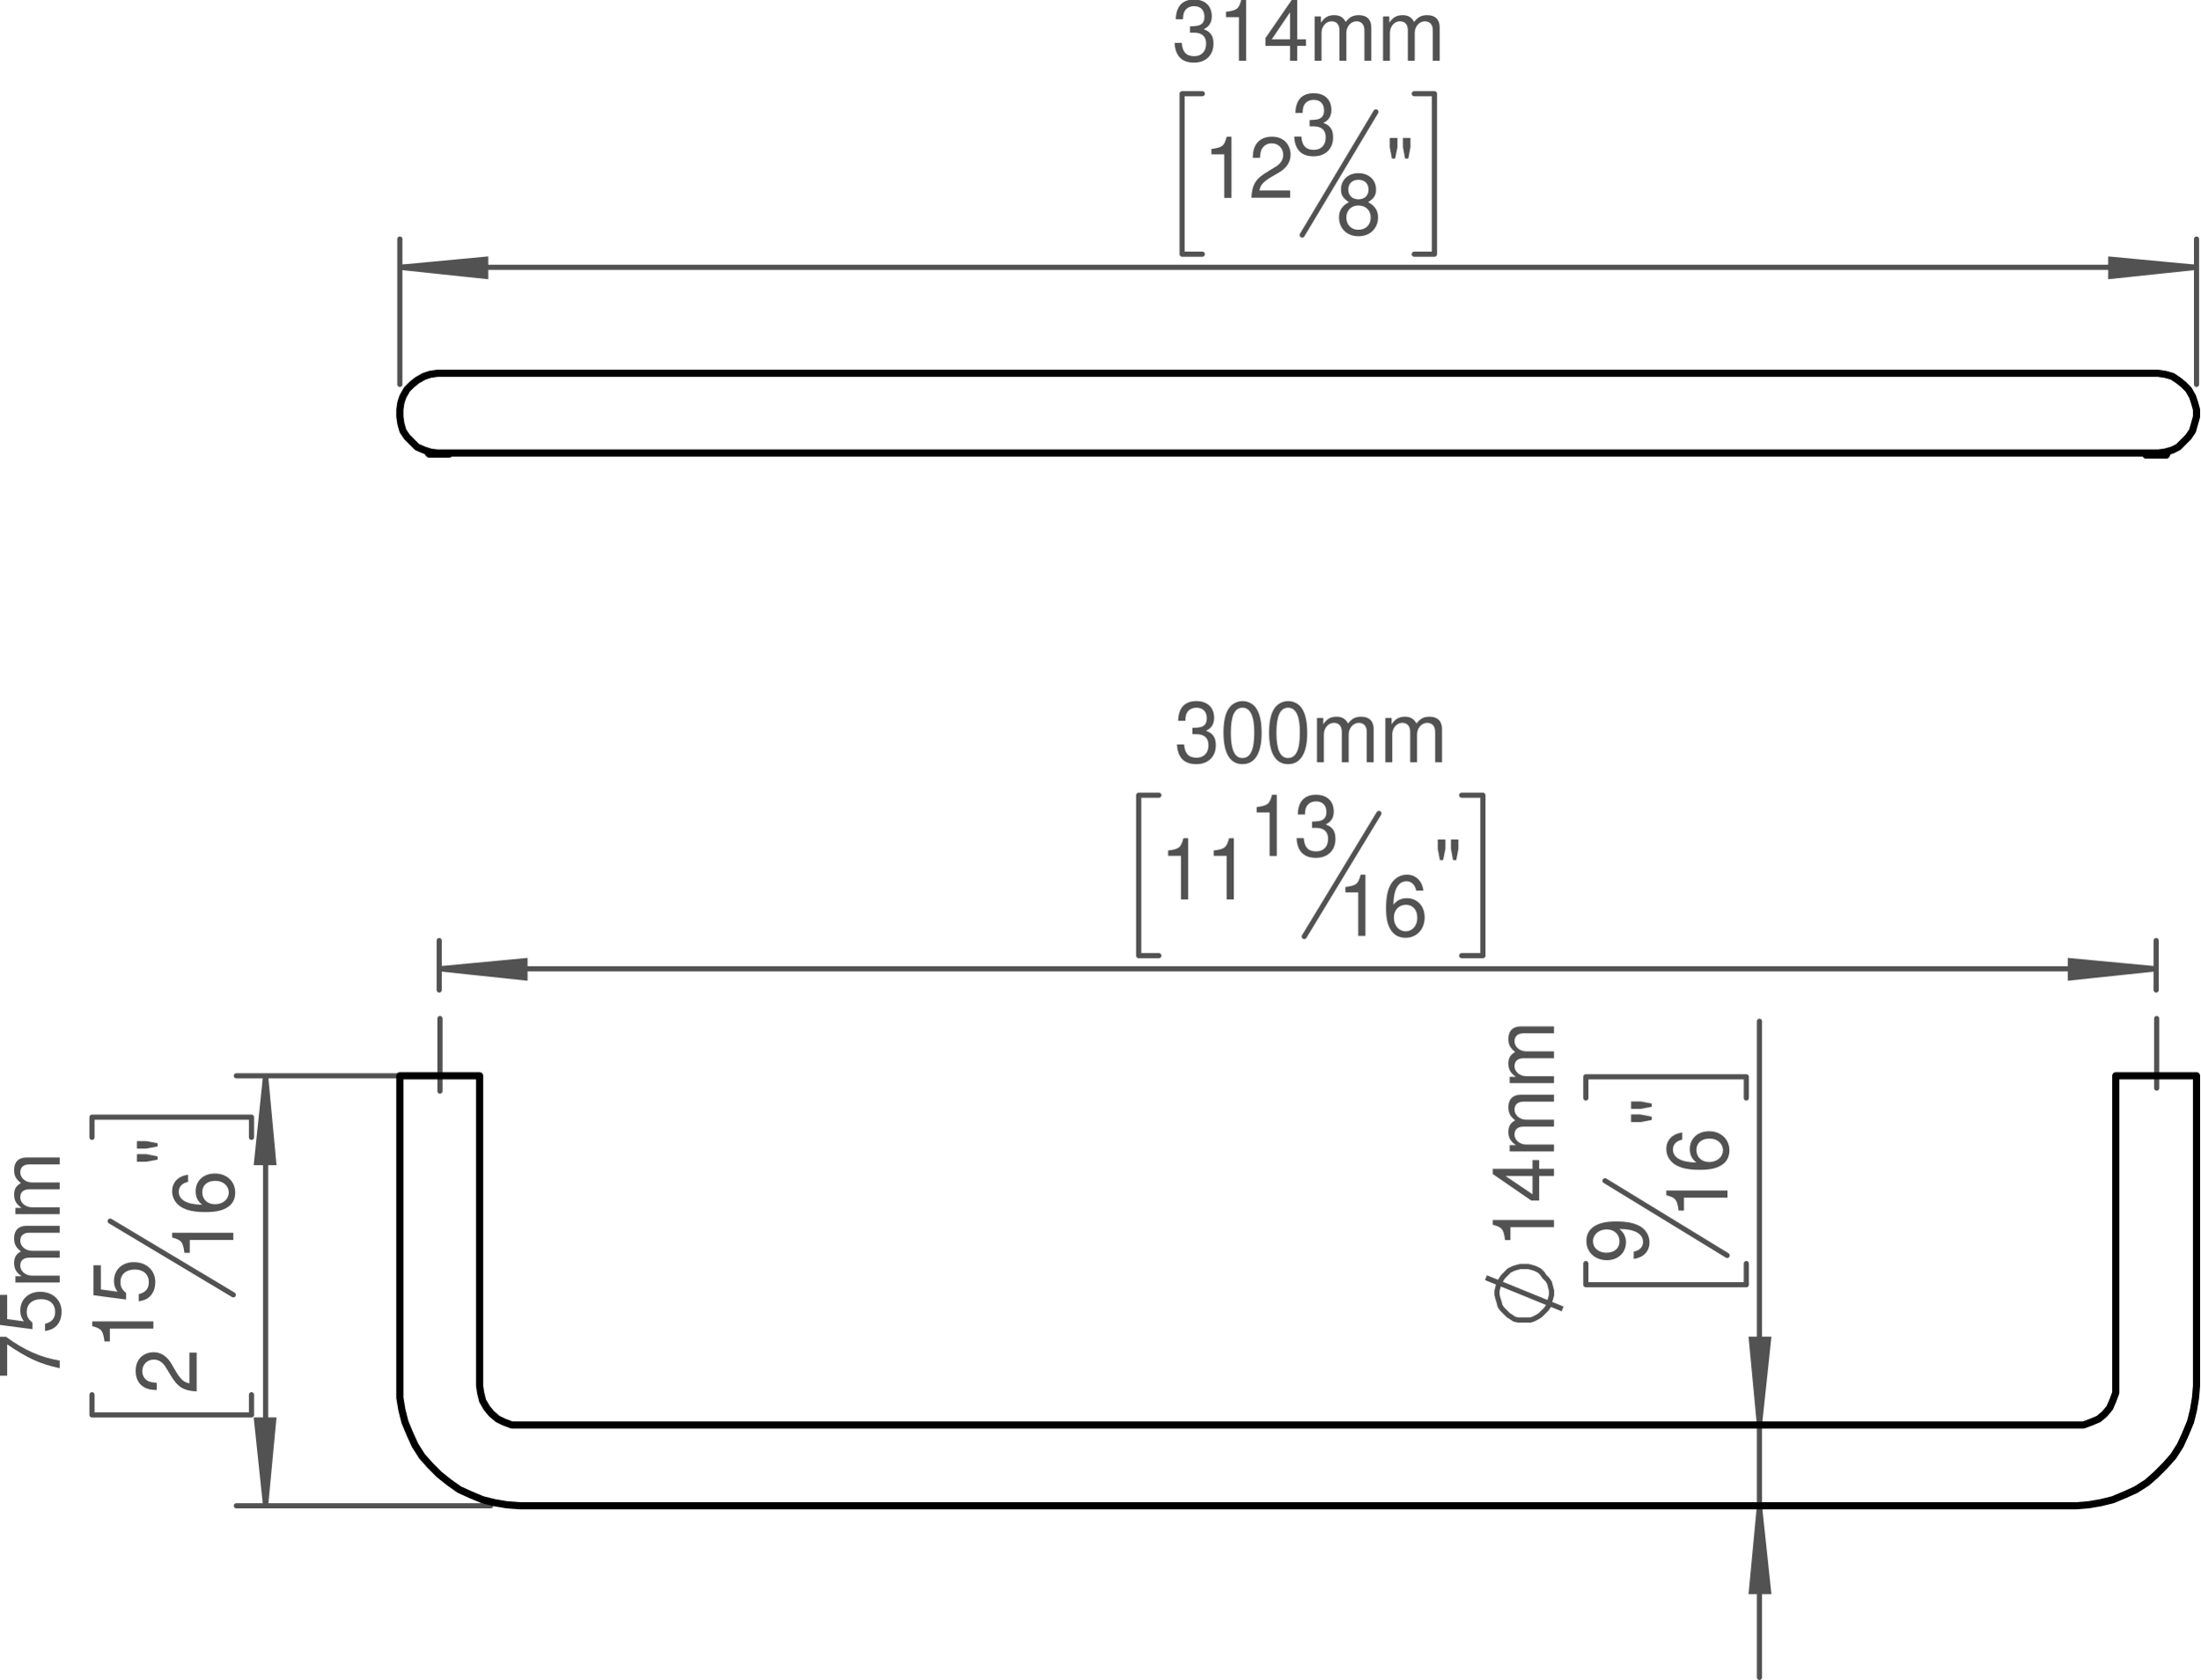
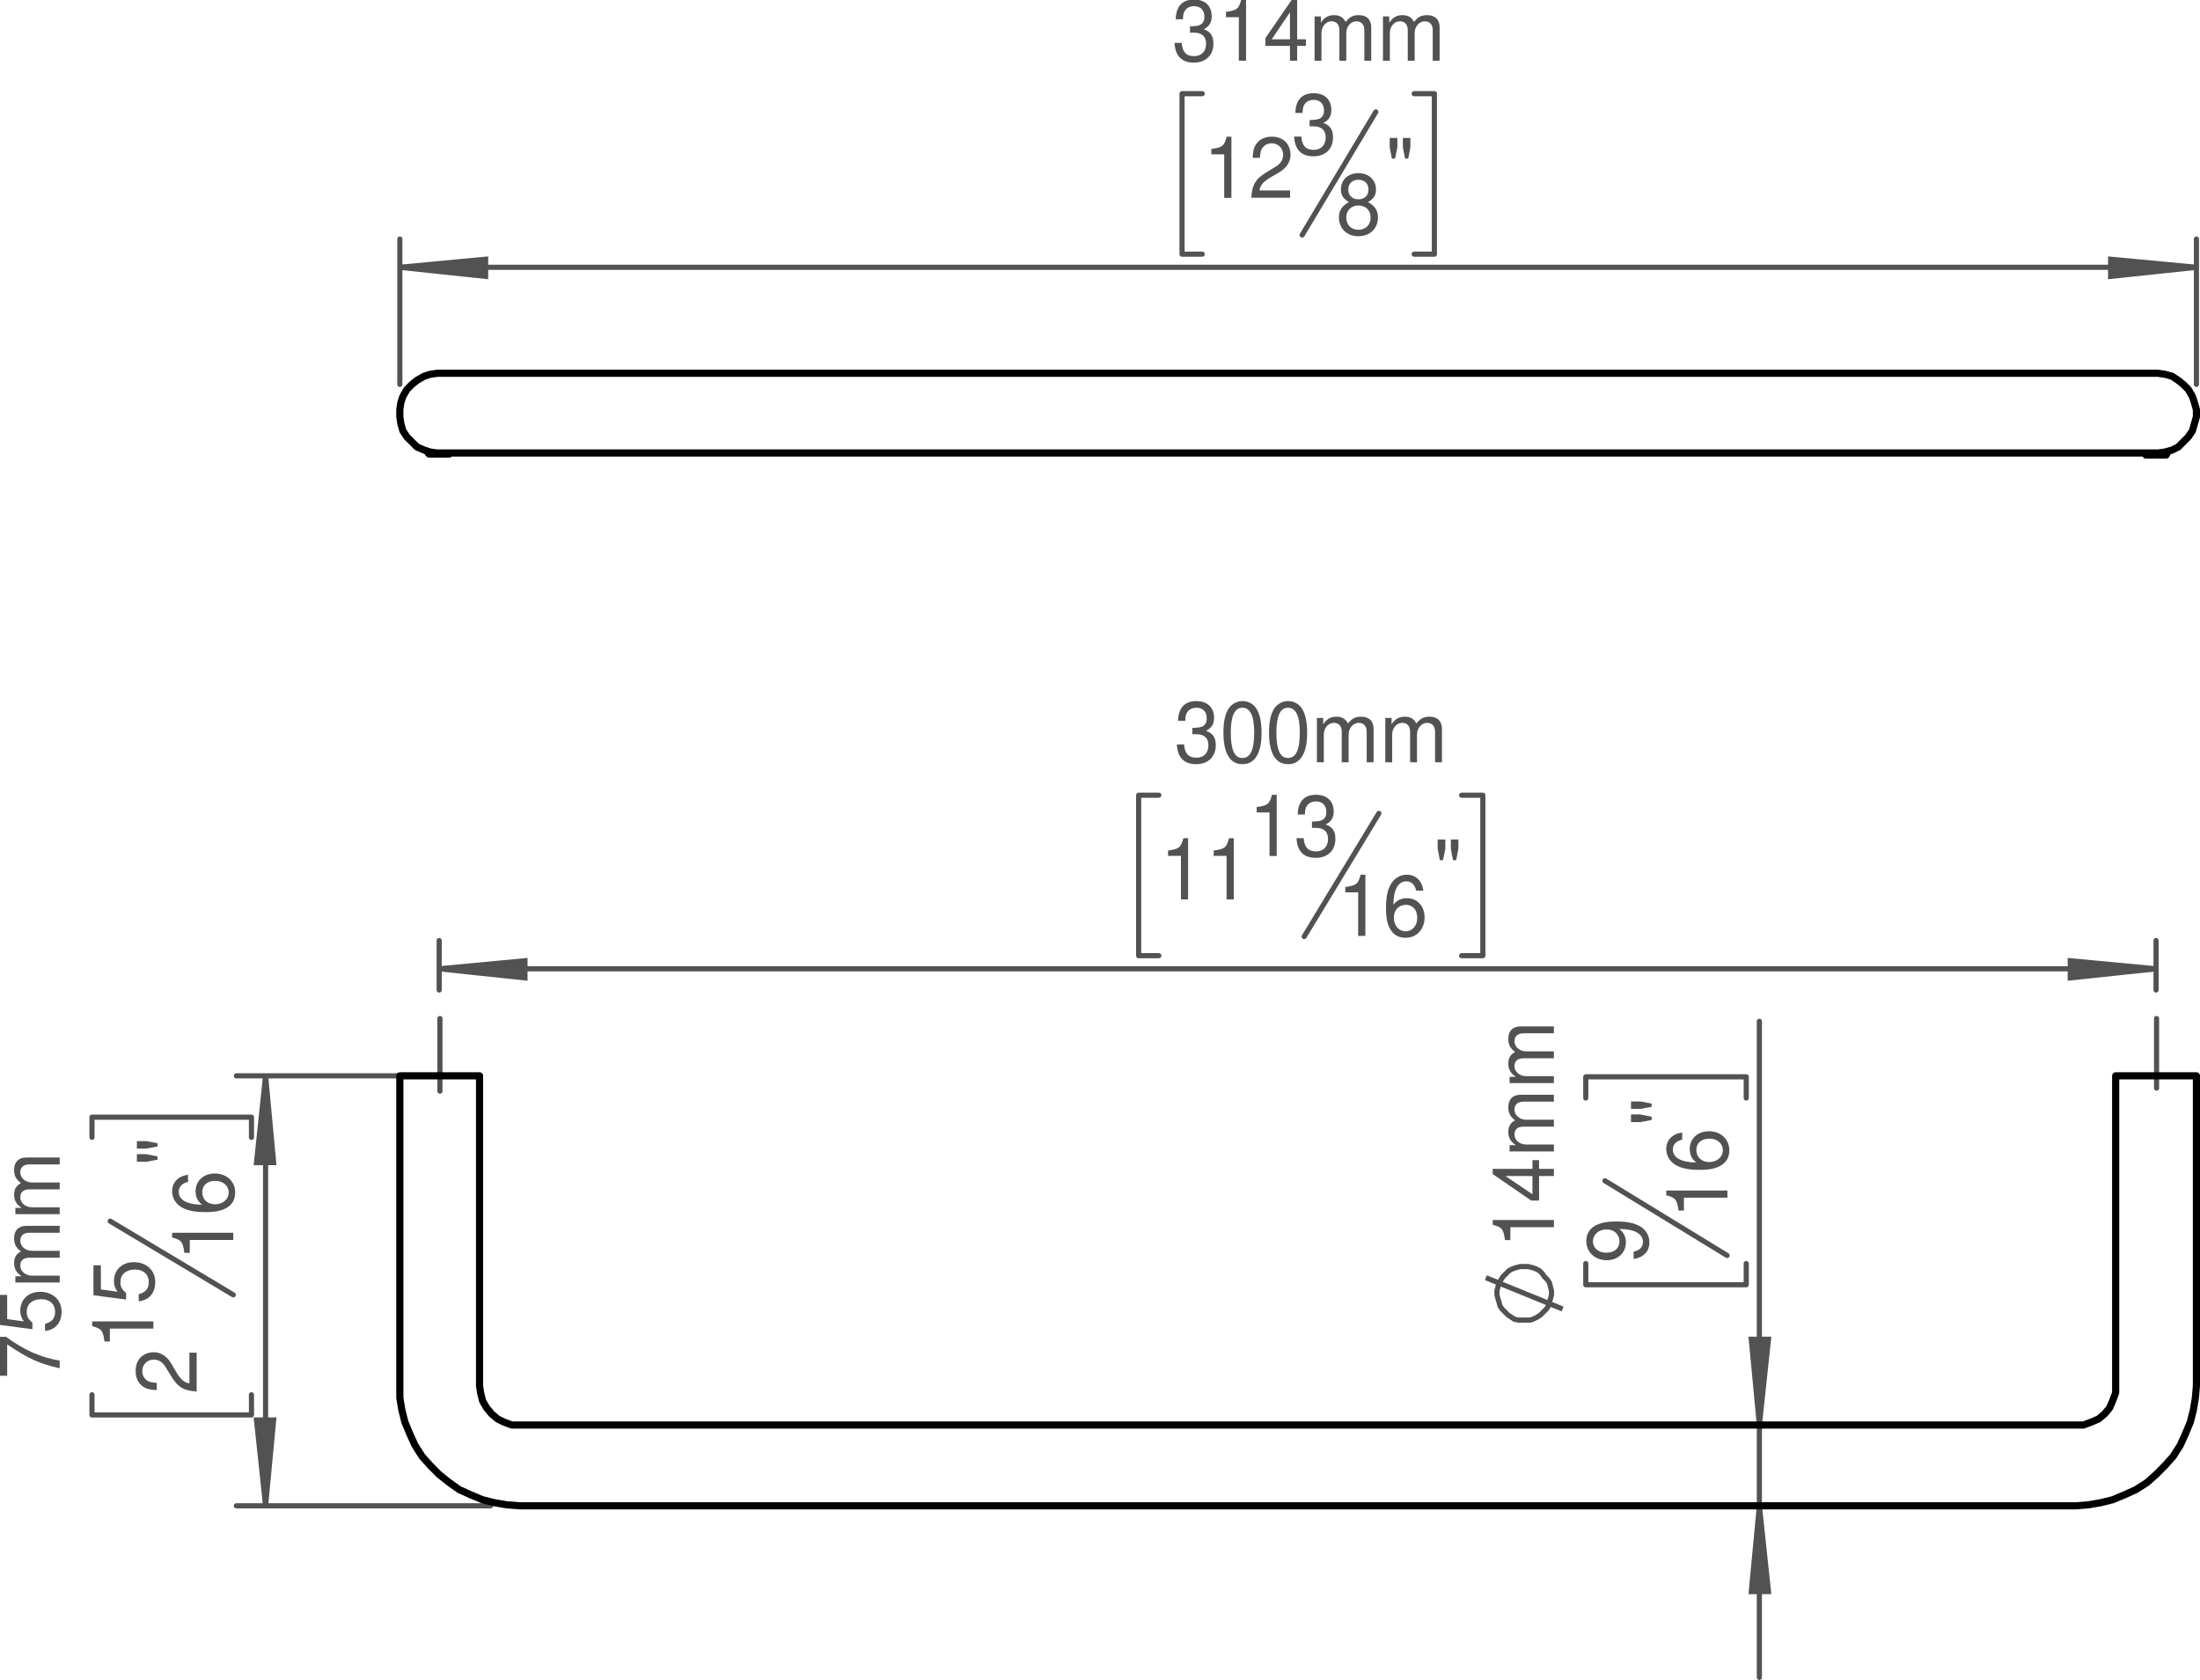
- <svg xmlns="http://www.w3.org/2000/svg" version="1.1" id="svg2" xml:space="preserve" width="290.63" height="221.92" viewBox="0 0 290.63 221.92">
+ <svg xmlns="http://www.w3.org/2000/svg" version="1.1" id="svg2" xml:space="preserve" width="2906.297" height="2219.2" viewBox="0 0 2906.297 2219.2">
  <defs id="defs6" />
-   <g id="g10" transform="matrix(1.333333,0,0,1.333333,-8.51551,-7.560456)">
-     <g id="g12" transform="matrix(1.00002,0,0,1.00002,-1.2841528e-4,-1.1406435e-4)">
+   <g id="g10" transform="matrix(1.333333,0,0,1.333333,-8.51551,-7.560455)">
+     <g id="g12" transform="matrix(10.0002,0,0,10.0002,-57.48098,-51.03422)">
      <text transform="matrix(0.9711161,0,0,1,122.4956,11.68714)" style="font-variant:normal;font-weight:normal;font-size:8.371px;font-family:Helvetica;-inkscape-font-specification:Helvetica;writing-mode:lr-tb;fill:#525252;fill-opacity:1;fill-rule:nonzero;stroke:none" id="text16">
        <tspan x="0 4.52 9.041 13.553 20.325" y="0" id="tspan14">314mm</tspan>
      </text>
      <text transform="matrix(0.9711401,0,0,1,125.5678,25.2736)" style="font-variant:normal;font-weight:normal;font-size:8.371px;font-family:Helvetica;-inkscape-font-specification:Helvetica;writing-mode:lr-tb;fill:#525252;fill-opacity:1;fill-rule:nonzero;stroke:none" id="text24">
        <tspan x="0 4.52" y="0" id="tspan18">12</tspan>
        <tspan x="9.041" y="-4.303" id="tspan20">3</tspan>
        <tspan x="13.561" y="3.616" id="tspan22">8</tspan>
      </text>
      <text transform="matrix(0.971273,0,0,1,143.6496,25.2736)" style="font-variant:normal;font-weight:normal;font-size:8.371px;font-family:Helvetica;-inkscape-font-specification:Helvetica;writing-mode:lr-tb;fill:#525252;fill-opacity:1;fill-rule:nonzero;stroke:none" id="text28">
        <tspan x="0" y="0" id="tspan26">"</tspan>
      </text>
      <text transform="matrix(0,-0.9711111,1,0,12.30124,142.3487)" style="font-variant:normal;font-weight:normal;font-size:8.371px;font-family:Helvetica;-inkscape-font-specification:Helvetica;writing-mode:lr-tb;fill:#525252;fill-opacity:1;fill-rule:nonzero;stroke:none" id="text32">
        <tspan x="0 4.52 9.041 15.805" y="0" id="tspan30">75mm</tspan>
      </text>
      <text transform="matrix(0,-0.9711401,1,0,25.8877,143.797)" style="font-variant:normal;font-weight:normal;font-size:8.371px;font-family:Helvetica;-inkscape-font-specification:Helvetica;writing-mode:lr-tb;fill:#525252;fill-opacity:1;fill-rule:nonzero;stroke:none" id="text40">
        <tspan x="0" y="0" id="tspan34">2</tspan>
        <tspan x="4.52 9.041" y="-4.303" id="tspan36">15</tspan>
        <tspan x="13.561 18.082" y="3.616" id="tspan38">16</tspan>
      </text>
      <text transform="matrix(0,-0.971273,1,0,25.8877,121.1947)" style="font-variant:normal;font-weight:normal;font-size:8.371px;font-family:Helvetica;-inkscape-font-specification:Helvetica;writing-mode:lr-tb;fill:#525252;fill-opacity:1;fill-rule:nonzero;stroke:none" id="text44">
        <tspan x="0" y="0" id="tspan42">"</tspan>
      </text>
      <text transform="matrix(0.9711161,0,0,1,122.7277,81.19054)" style="font-variant:normal;font-weight:normal;font-size:8.371px;font-family:Helvetica;-inkscape-font-specification:Helvetica;writing-mode:lr-tb;fill:#525252;fill-opacity:1;fill-rule:nonzero;stroke:none" id="text48">
        <tspan x="0 4.52 9.041 13.553 20.325" y="0" id="tspan46">300mm</tspan>
      </text>
      <text transform="matrix(0.9711401,0,0,1,121.2795,94.777)" style="font-variant:normal;font-weight:normal;font-size:8.371px;font-family:Helvetica;-inkscape-font-specification:Helvetica;writing-mode:lr-tb;fill:#525252;fill-opacity:1;fill-rule:nonzero;stroke:none" id="text56">
        <tspan x="0 4.52" y="0" id="tspan50">11</tspan>
        <tspan x="9.041 13.561" y="-4.303" id="tspan52">13</tspan>
        <tspan x="18.082 22.602" y="3.616" id="tspan54">16</tspan>
      </text>
      <text transform="matrix(0.971273,0,0,1,148.4022,94.777)" style="font-variant:normal;font-weight:normal;font-size:8.371px;font-family:Helvetica;-inkscape-font-specification:Helvetica;writing-mode:lr-tb;fill:#525252;fill-opacity:1;fill-rule:nonzero;stroke:none" id="text60">
        <tspan x="0" y="0" id="tspan58">"</tspan>
      </text>
      <g id="g62" transform="scale(1,-1)">
        <path d="M 157.398,-131.152 H 157 l -0.398,-0.102 -0.301,-0.098 -0.403,-0.199 -0.296,-0.301 -0.301,-0.3 -0.199,-0.301 -0.204,-0.301 -0.097,-0.398 -0.102,-0.399 v -0.402 l 0.102,-0.399 0.097,-0.3 0.102,-0.399 0.199,-0.301 0.602,-0.601 0.301,-0.199 0.296,-0.2 0.403,-0.101 H 158 l 0.301,0.101 0.398,0.2 0.301,0.199 0.602,0.601 0.199,0.301 0.097,0.399 0.102,0.3 0.102,0.399 v 0.402 l -0.204,0.797 -0.199,0.301 -0.301,0.301 -0.199,0.3 -0.301,0.301 -0.398,0.199 -0.301,0.098 -0.398,0.102 h -0.403 m 3.801,-4.2 -7.597,3.098" style="fill:none;stroke:#525252;stroke-width:0.51;stroke-linecap:butt;stroke-linejoin:miter;stroke-miterlimit:10;stroke-dasharray:none;stroke-opacity:1" id="path64" />
      </g>
      <text transform="matrix(0,-0.9711111,1,0,160.3407,129.3613)" style="font-variant:normal;font-weight:normal;font-size:8.371px;font-family:Helvetica;-inkscape-font-specification:Helvetica;writing-mode:lr-tb;fill:#525252;fill-opacity:1;fill-rule:nonzero;stroke:none" id="text68">
        <tspan x="0 4.52 9.041 15.805" y="0" id="tspan66">14mm</tspan>
      </text>
      <text transform="matrix(0,-0.9711401,1,0,169.616,130.8263)" style="font-variant:normal;font-weight:normal;font-size:8.371px;font-family:Helvetica;-inkscape-font-specification:Helvetica;writing-mode:lr-tb;fill:#525252;fill-opacity:1;fill-rule:nonzero;stroke:none" id="text74">
        <tspan x="0" y="0" id="tspan70">9</tspan>
        <tspan x="4.52 9.041" y="7.919" id="tspan72">16</tspan>
      </text>
      <text transform="matrix(0,-0.971273,1,0,173.9188,117.2649)" style="font-variant:normal;font-weight:normal;font-size:8.371px;font-family:Helvetica;-inkscape-font-specification:Helvetica;writing-mode:lr-tb;fill:#525252;fill-opacity:1;fill-rule:nonzero;stroke:none" id="text78">
        <tspan x="0" y="0" id="tspan76">"</tspan>
      </text>
      <g id="g80" transform="scale(1,-1)">
        <path d="m 46,-32.152 8.5,0.8 v -1.699 l -8.5,0.899 m 178,0 -8.5,-0.899 v 1.699 l 8.5,-0.8" style="fill:none;stroke:#525252;stroke-width:0.51;stroke-linecap:butt;stroke-linejoin:miter;stroke-miterlimit:10;stroke-dasharray:none;stroke-opacity:1" id="path82" />
      </g>
      <g id="g84" transform="scale(1,-1)">
        <path d="m 49.898,-101.652 8.5,0.8 v -1.699 l -8.5,0.899 m 170.102,0 -8.5,-0.899 v 1.699 l 8.5,-0.8" style="fill:none;stroke:#525252;stroke-width:0.51;stroke-linecap:butt;stroke-linejoin:miter;stroke-miterlimit:10;stroke-dasharray:none;stroke-opacity:1" id="path86" />
      </g>
      <g id="g88" transform="scale(1,-1)">
        <path d="m 180.699,-154.852 0.903,-8.5 h -1.704 l 0.801,8.5 m 0,8 -0.801,8.5 h 1.704 l -0.903,-8.5" style="fill:none;stroke:#525252;stroke-width:0.51;stroke-linecap:butt;stroke-linejoin:miter;stroke-miterlimit:10;stroke-dasharray:none;stroke-opacity:1" id="path90" />
      </g>
      <g id="g92" transform="scale(1,-1)">
        <path d="m 32.699,-112.254 0.801,-8.598 h -1.699 l 0.898,8.598 m 0,-42.598 -0.898,8.5 H 33.5 l -0.801,-8.5" style="fill:none;stroke:#525252;stroke-width:0.51;stroke-linecap:butt;stroke-linejoin:miter;stroke-miterlimit:10;stroke-dasharray:none;stroke-opacity:1" id="path94" />
      </g>
      <g id="g96" transform="scale(1,-1)">
        <path d="m 220.051,-106.578 v -6.895" style="fill:none;stroke:#525252;stroke-width:0.51;stroke-linecap:round;stroke-linejoin:round;stroke-miterlimit:10;stroke-dasharray:43.2, 3.6, 3.6, 3.6;stroke-dashoffset:0;stroke-opacity:1" id="path98" />
      </g>
      <g id="g100" transform="scale(1,-1)">
        <path d="m 49.973,-113.773 v 7.195" style="fill:none;stroke:#525252;stroke-width:0.51;stroke-linecap:round;stroke-linejoin:round;stroke-miterlimit:10;stroke-dasharray:43.2, 3.6, 3.6, 3.6;stroke-dashoffset:0;stroke-opacity:1" id="path102" />
      </g>
      <g id="g104" transform="scale(1,-1)">
        <path d="m 125.5,-14.953 h -2 m 0,0 v -15.899 m 0,0 h 2 m 21,15.899 h 2 m 0,0 v -15.899 m 0,0 h -2 m -3.801,14.098 -7.301,-12.199 M 46,-43.754 v 14.402 m 178,-14.402 v 14.402 m -178,-2.8 h 178" style="fill:none;stroke:#525252;stroke-width:0.51;stroke-linecap:round;stroke-linejoin:round;stroke-miterlimit:10;stroke-dasharray:none;stroke-opacity:1" id="path106" />
      </g>
      <g id="g108" transform="scale(1,-1)">
        <path d="m 121.199,-84.453 h -2 m 0,0 v -15.899 m 0,0 h 2 m 30,15.899 h 2.102 m 0,0 v -15.899 m 0,0 h -2.102 M 143,-86.254 135.602,-98.453 m -85.704,-5.301 v 4.902 M 220,-103.754 v 4.902 m -170.102,-2.8 H 220" style="fill:none;stroke:#525252;stroke-width:0.51;stroke-linecap:round;stroke-linejoin:round;stroke-miterlimit:10;stroke-dasharray:none;stroke-opacity:1" id="path110" />
      </g>
      <g id="g112" transform="scale(1,-1)">
        <path d="m 163.5,-130.852 v -2.101 m 0,0 h 15.898 m 0,0 v 2.101 m -15.898,16.399 v 2.101 m 0,0 h 15.898 m 0,0 v -2.101 m -14,-8.199 12.102,-7.399 m 3.199,-24.801 v -17 m 0,17 v 8 m 0,0 v 40" style="fill:none;stroke:#525252;stroke-width:0.51;stroke-linecap:round;stroke-linejoin:round;stroke-miterlimit:10;stroke-dasharray:none;stroke-opacity:1" id="path114" />
      </g>
      <g id="g116" transform="scale(1,-1)">
        <path d="m 15.5,-143.852 v -2 m 0,0 h 15.801 m 0,0 v 2 m -15.801,25.5 v 2 m 0,0 h 15.801 m 0,0 v -2 m -14,-8.3 12.199,-7.301 m 19.102,21.699 H 29.801 M 55,-154.852 H 29.801 m 2.898,42.598 v -42.598" style="fill:none;stroke:#525252;stroke-width:0.51;stroke-linecap:round;stroke-linejoin:round;stroke-miterlimit:10;stroke-dasharray:none;stroke-opacity:1" id="path118" />
      </g>
      <path d="m 46,32.152 8.5,-0.8 v 1.699 m 169.5,-0.899 -8.5,0.899 v -1.699" style="fill:#525252;fill-opacity:1;fill-rule:nonzero;stroke:none" id="path120" />
      <path d="m 49.898,101.652 8.5,-0.8 v 1.699 M 220,101.652 l -8.5,0.899 v -1.699" style="fill:#525252;fill-opacity:1;fill-rule:nonzero;stroke:none" id="path122" />
      <path d="m 180.699,154.852 0.903,8.5 h -1.704 m 0.801,-16.5 -0.801,-8.5 h 1.704" style="fill:#525252;fill-opacity:1;fill-rule:nonzero;stroke:none" id="path124" />
      <path d="m 32.699,112.254 0.801,8.598 h -1.699 m 0.898,34 -0.898,-8.5 H 33.5" style="fill:#525252;fill-opacity:1;fill-rule:nonzero;stroke:none" id="path126" />
      <g id="g128" transform="scale(1,-1)">
        <path d="M 218.898,-50.551 219,-50.754 m 2,0 0.102,0.203 m -2.204,0 v 0 m 2.204,0 v 0.098 m -172.301,-0.098 0.097,-0.101 m 2,0 0.102,0.101 m -2.199,0.098 v -0.098 m 9.097,7.899 h -8 m 0,-7.899 h 8 m 0,0 h 154.204 m 0,7.899 H 57.898 m 162.102,0 h -7.898 m 0,-7.899 H 220 m -1.102,0 h 2.204 M 221,-50.754 h -2 m -170.199,0.203 h 0.5 m 1.597,-0.101 h -2 m 1,8 H 49.699 L 49,-42.754 l -0.602,-0.199 -0.699,-0.399 -0.5,-0.402 -0.5,-0.5 -0.398,-0.699 -0.199,-0.598 L 46,-46.254 v -0.699 l 0.102,-0.699 0.199,-0.7 0.398,-0.601 1,-1 0.699,-0.301 0.602,-0.199 0.699,-0.098 h 0.199 M 220,-42.652 h 0.199 l 0.699,-0.102 0.704,-0.199 0.597,-0.399 0.5,-0.402 0.5,-0.5 0.403,-0.699 0.199,-0.598 0.199,-0.703 v -0.699 l -0.398,-1.399 -0.403,-0.601 -1,-1 -0.597,-0.301 -0.704,-0.199 -0.699,-0.098 H 220" style="fill:none;stroke:#000000;stroke-width:0.709;stroke-linecap:round;stroke-linejoin:round;stroke-miterlimit:10;stroke-dasharray:none;stroke-opacity:1" id="path130" />
      </g>
      <g id="g132" transform="scale(1,-1)">
        <path d="m 224,-142.953 v 30.699 m -8,0 v -30.699 m -170,30.699 v -30.699 m 7.898,0 v 30.699 m 4,-34.598 h -0.796 l -0.801,0.301 -0.602,0.297 -0.597,0.5 -0.5,0.602 -0.403,0.699 -0.199,0.801 -0.102,0.699 m -7.898,0 v -1.199 l 0.199,-1.2 0.301,-1.199 0.5,-1.203 0.5,-1.098 0.699,-1.101 0.801,-0.899 0.898,-0.902 1,-0.797 1,-0.703 1.102,-0.5 1.199,-0.5 1.199,-0.297 1.204,-0.203 1.296,-0.098 M 216,-142.953 v -0.699 l -0.301,-0.801 -0.301,-0.699 -0.5,-0.602 -0.597,-0.5 -0.699,-0.297 -0.801,-0.301 h -0.699 m 0,-8 1.199,0.098 1.199,0.203 1.199,0.297 1.199,0.5 1.102,0.5 1.102,0.703 0.898,0.797 0.898,0.902 0.801,0.899 0.699,1.101 0.5,1.098 0.5,1.203 0.301,1.199 0.199,1.2 0.102,1.199 M 57.898,-154.852 h 154.204 m 0,8 H 57.898 M 216,-112.254 h 8 m -170.102,0 H 46" style="fill:none;stroke:#000000;stroke-width:0.709;stroke-linecap:round;stroke-linejoin:round;stroke-miterlimit:10;stroke-dasharray:none;stroke-opacity:1" id="path134" />
      </g>
    </g>
  </g>
</svg>
